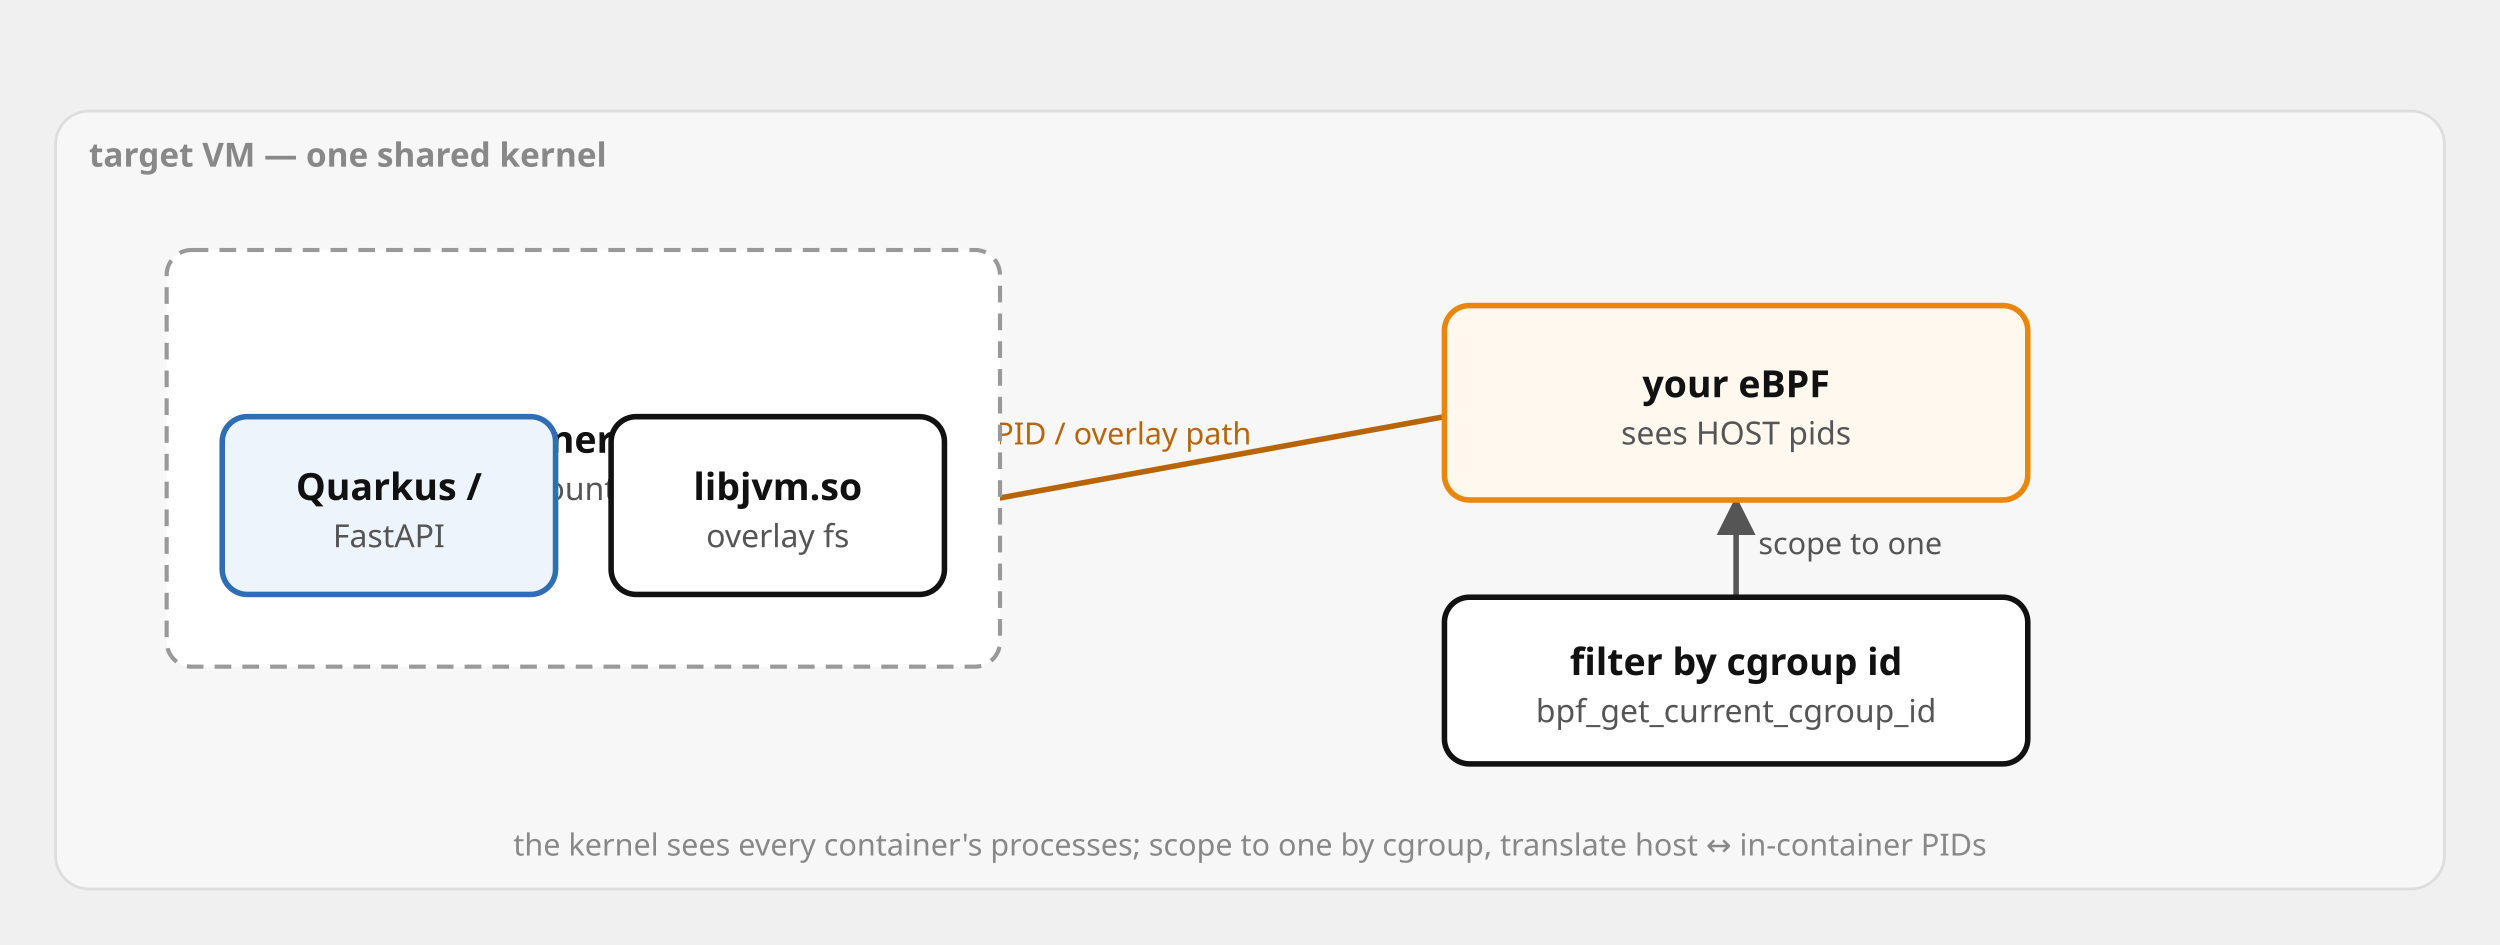
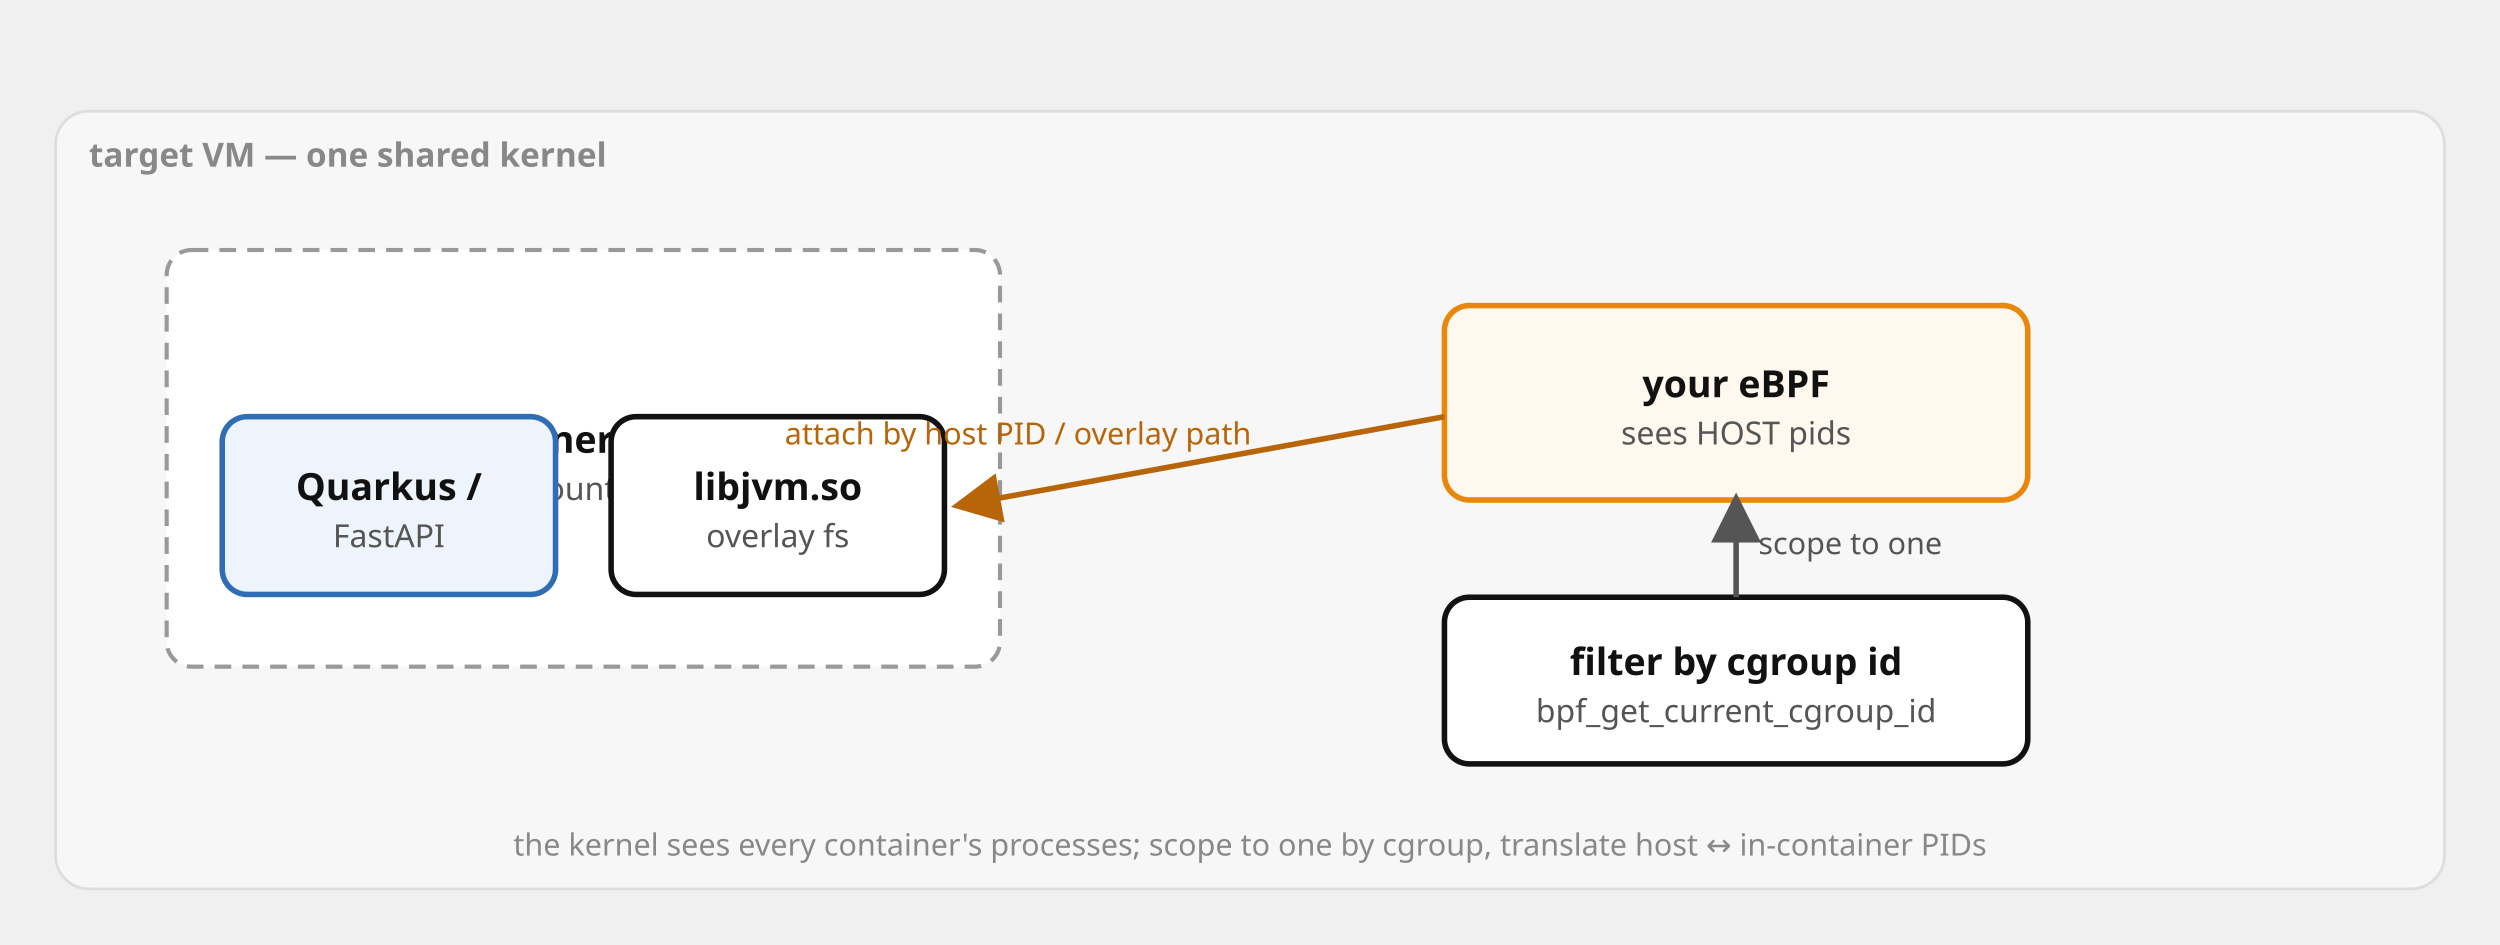
<svg xmlns="http://www.w3.org/2000/svg" viewBox="0 0 900 340" font-family="'Red Hat Text', system-ui, sans-serif" role="img">
  <defs>
-     <marker id="a" viewBox="0 0 10 10" refX="9" refY="5" markerWidth="7" markerHeight="7" orient="auto-start-reverse">
+     <marker id="a" viewBox="0 0 10 10" refX="8.5" refY="5" markerWidth="9" markerHeight="9" orient="auto-start-reverse">
      <path d="M0,0 L10,5 L0,10 z" fill="#555" />
    </marker>
-     <marker id="am" viewBox="0 0 10 10" refX="9" refY="5" markerWidth="7" markerHeight="7" orient="auto-start-reverse">
+     <marker id="am" viewBox="0 0 10 10" refX="8.5" refY="5" markerWidth="9" markerHeight="9" orient="auto-start-reverse">
      <path d="M0,0 L10,5 L0,10 z" fill="#b8650a" />
    </marker>
  </defs>
  <rect x="20" y="40" width="860" height="280" rx="12" fill="#f7f7f7" stroke="#ddd" />
  <text x="32" y="60" font-size="12" font-weight="700" fill="#888">target VM — one shared kernel</text>
-   <path d="M520,150 L345,182" fill="none" stroke="#b8650a" stroke-width="2" marker-end="url(#am)" />
-   <text x="282.5" y="160.0" font-size="11" fill="#b8650a">attach by host PID / overlay path</text>
-   <path d="M625,215 L625,180" fill="none" stroke="#555" stroke-width="2" marker-end="url(#a)" />
-   <text x="633.0" y="199.5" font-size="11" fill="#555">scope to one</text>
  <rect x="60" y="90" width="300" height="150" rx="9" fill="#ffffff" stroke="#999999" stroke-width="1.5" stroke-dasharray="6 4" />
  <text x="210.0" y="163.0" font-size="13.5" font-weight="700" fill="#111111" text-anchor="middle">container (crun)</text>
  <text x="210.0" y="180.0" font-size="11.5" fill="#555555" text-anchor="middle">own PID + mount namespaces</text>
  <rect x="80" y="150" width="120" height="64" rx="9" fill="#eef4fb" stroke="#2f6db5" stroke-width="2" />
  <text x="140.0" y="180.0" font-size="13.5" font-weight="700" fill="#111111" text-anchor="middle">Quarkus /</text>
  <text x="140.0" y="197.0" font-size="11.5" fill="#555555" text-anchor="middle">FastAPI</text>
  <rect x="220" y="150" width="120" height="64" rx="9" fill="#ffffff" stroke="#111111" stroke-width="2" />
  <text x="280.0" y="180.0" font-size="13.5" font-weight="700" fill="#111111" text-anchor="middle">libjvm.so</text>
  <text x="280.0" y="197.0" font-size="11.5" fill="#555555" text-anchor="middle">overlay fs</text>
  <rect x="520" y="110" width="210" height="70" rx="9" fill="#fff8ef" stroke="#e8870c" stroke-width="2" />
  <text x="625.0" y="143.0" font-size="13.5" font-weight="700" fill="#111111" text-anchor="middle">your eBPF</text>
  <text x="625.0" y="160.0" font-size="11.5" fill="#555555" text-anchor="middle">sees HOST pids</text>
  <rect x="520" y="215" width="210" height="60" rx="9" fill="#ffffff" stroke="#111111" stroke-width="2" />
  <text x="625.0" y="243.0" font-size="13.5" font-weight="700" fill="#111111" text-anchor="middle">filter by cgroup id</text>
  <text x="625.0" y="260.0" font-size="11.5" fill="#555555" text-anchor="middle">bpf_get_current_cgroup_id</text>
  <text x="450" y="308" font-size="11" fill="#888" text-anchor="middle">the kernel sees every container's processes; scope to one by cgroup, translate host ↔ in-container PIDs</text>
+   <path d="M520,150 L345,182" fill="none" stroke="#b8650a" stroke-width="2" marker-end="url(#am)" />
+   <text x="282.5" y="160.0" font-size="11" fill="#b8650a">attach by host PID / overlay path</text>
+   <path d="M625,215 L625,180" fill="none" stroke="#555" stroke-width="2" marker-end="url(#a)" />
+   <text x="633.0" y="199.5" font-size="11" fill="#555">scope to one</text>
</svg>
